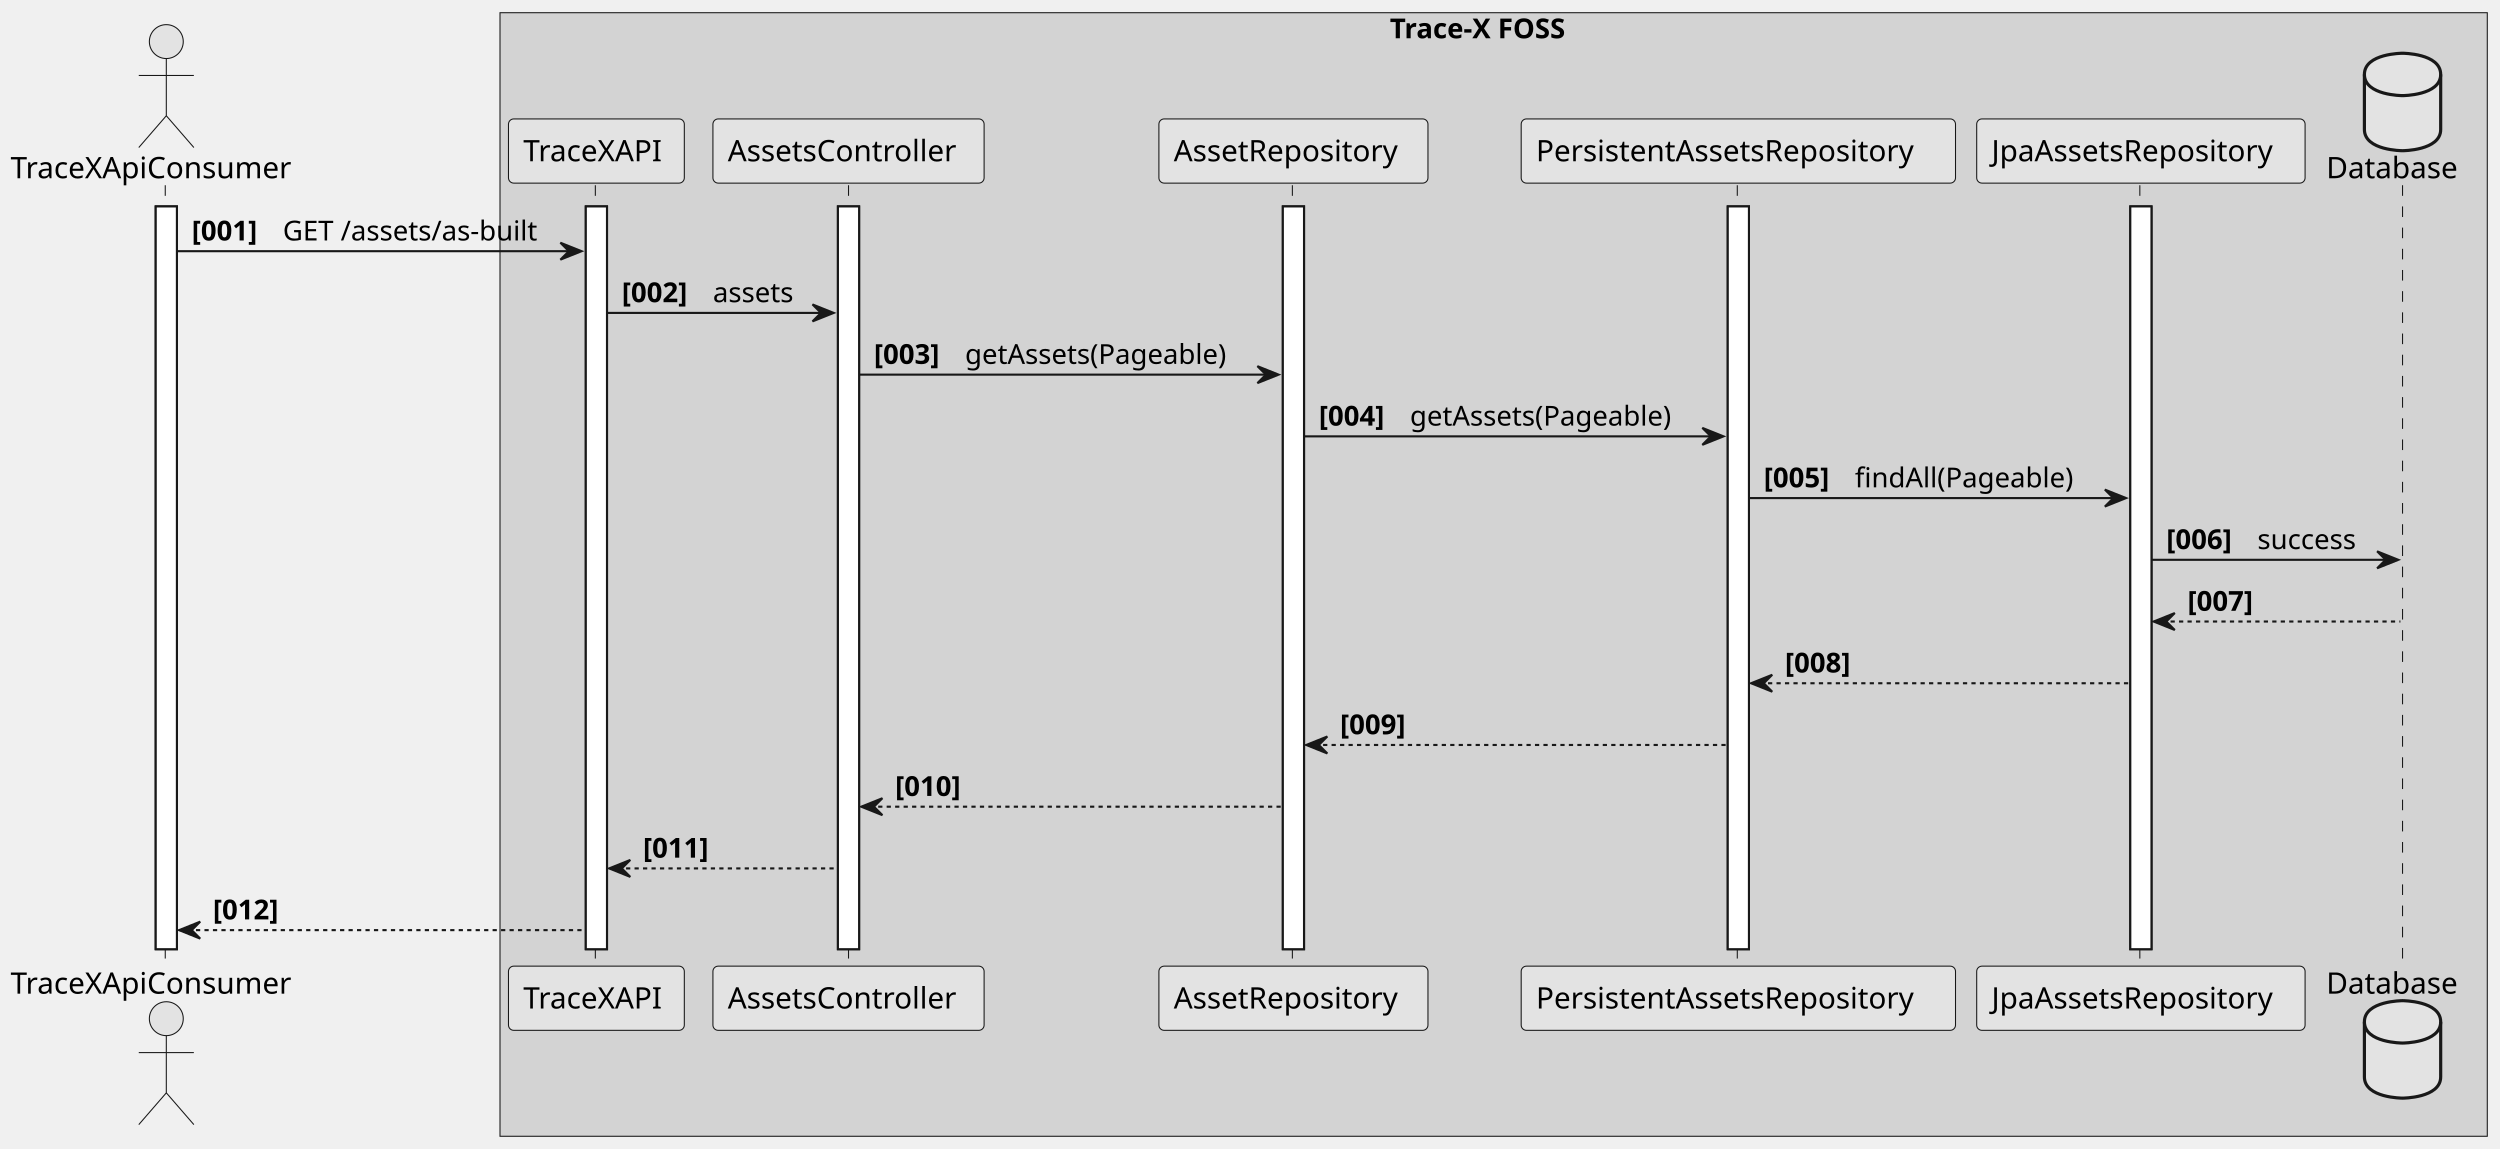
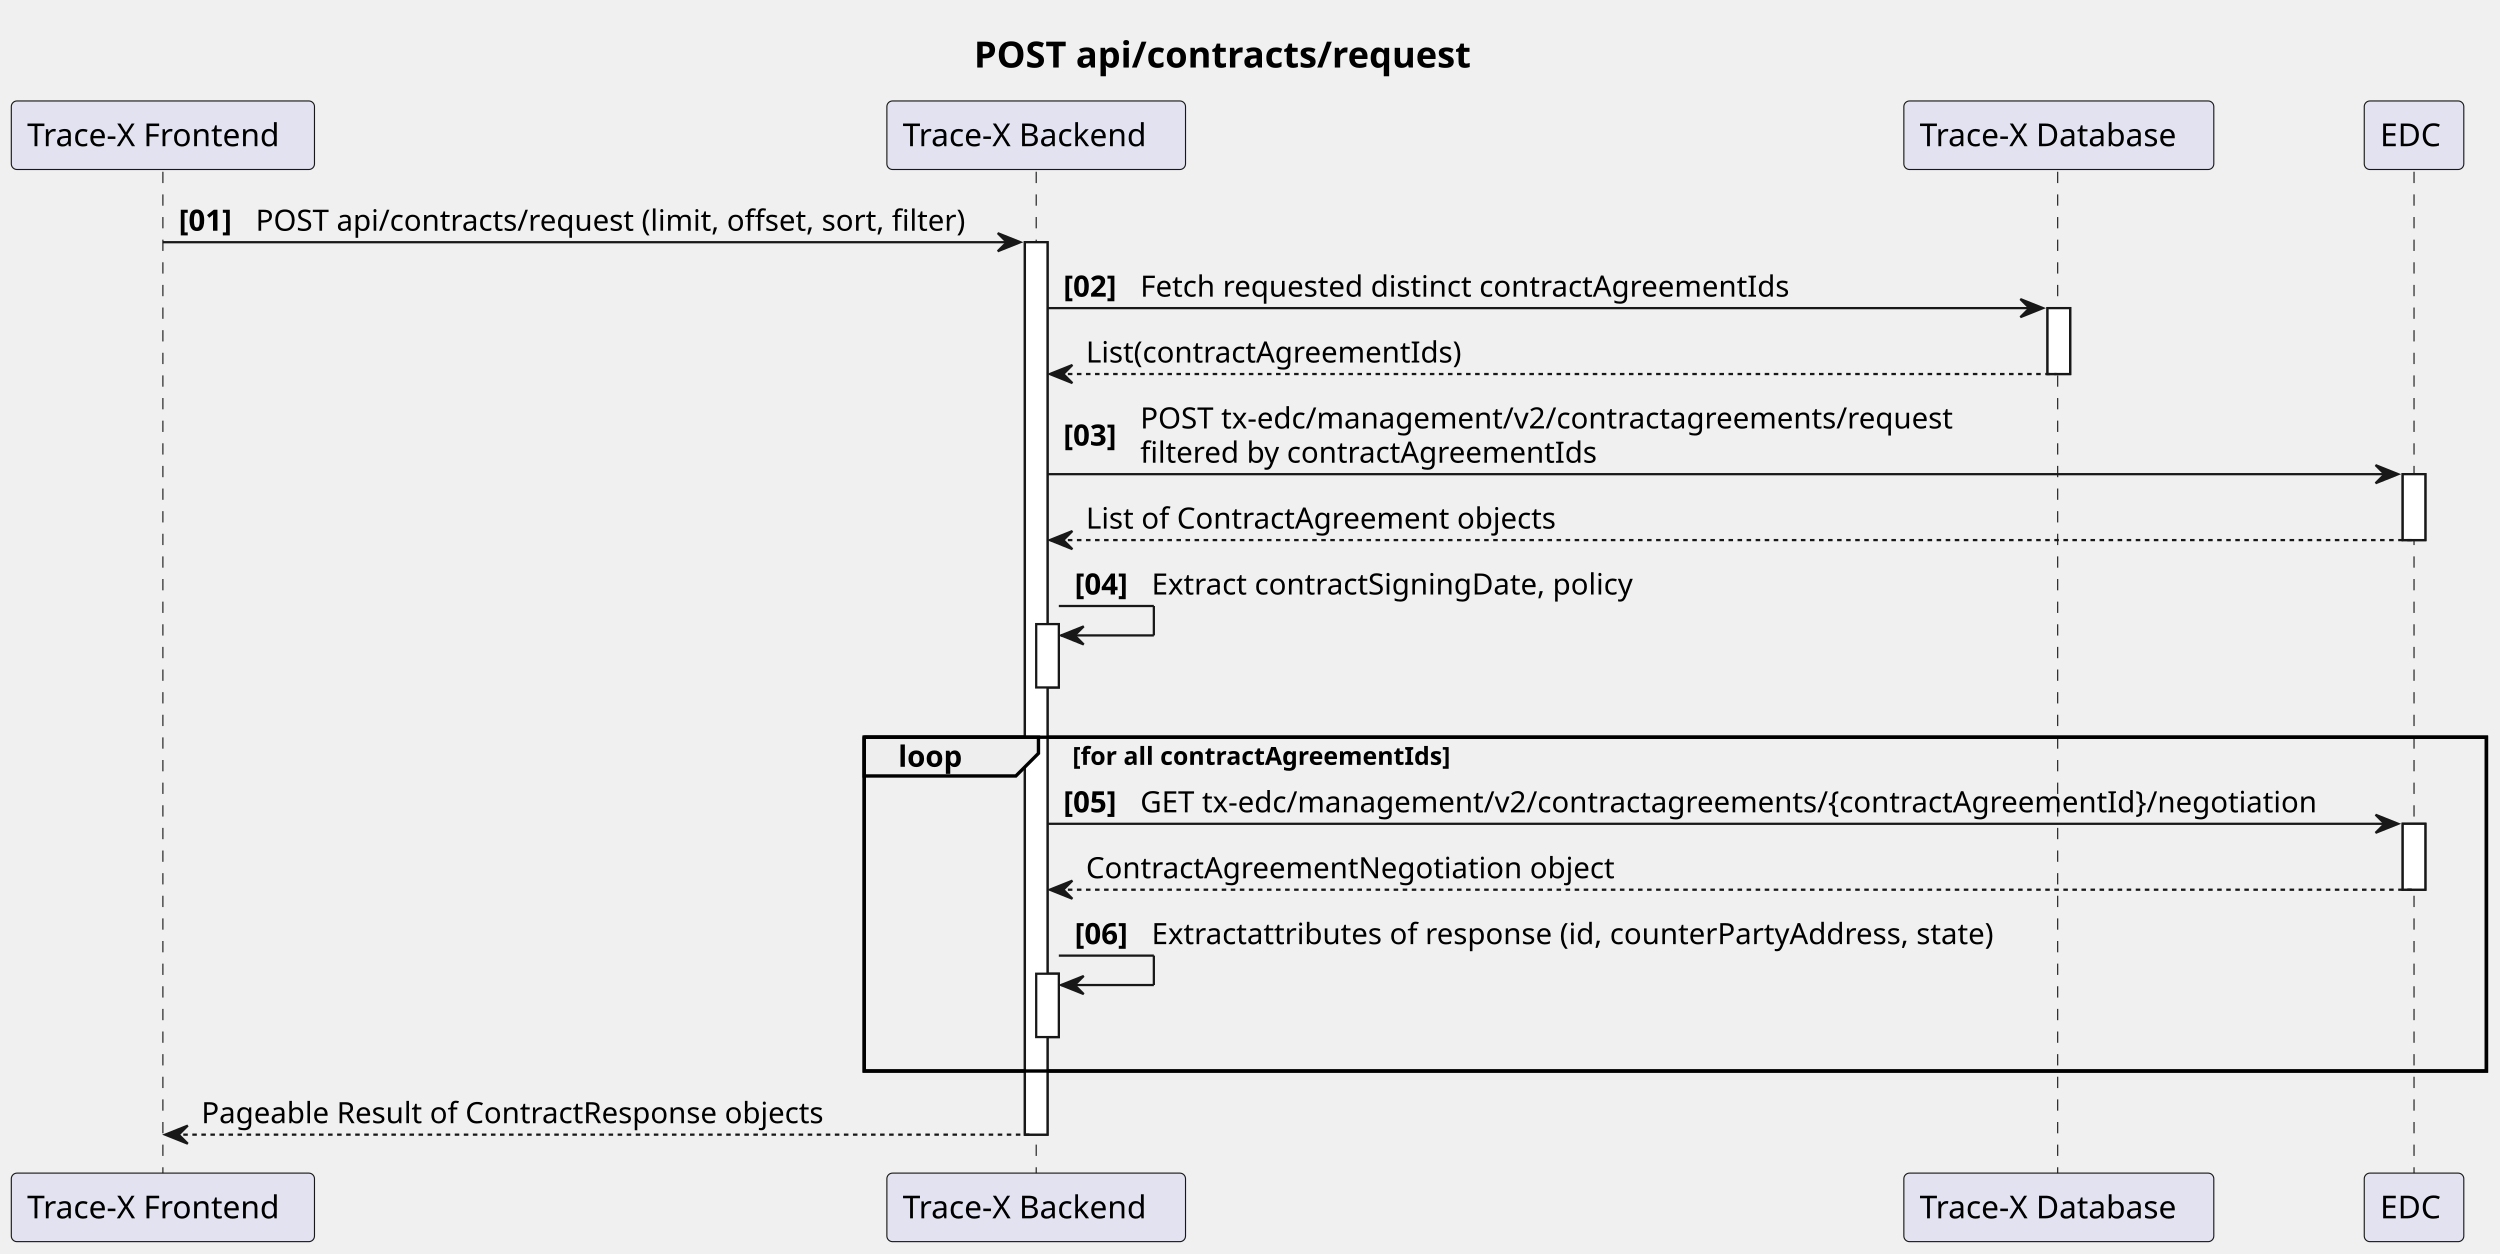
- <svg xmlns="http://www.w3.org/2000/svg" contentStyleType="text/css" height="542px" preserveAspectRatio="none" style="width:1180px;height:542px;background:#FFFFFF;" version="1.1" viewBox="0 0 1180 542" width="1180px" zoomAndPan="magnify">
+ <svg xmlns="http://www.w3.org/2000/svg" contentStyleType="text/css" height="554px" preserveAspectRatio="none" style="width:1105px;height:554px;background:#FFFFFF;" version="1.1" viewBox="0 0 1105 554" width="1105px" zoomAndPan="magnify">
  <defs />
  <g>
-     <rect fill="#D3D3D3" height="530.32" style="stroke:#181818;stroke-width:0.5;" width="938" x="236" y="6" />
-     <text fill="#000000" font-family="sans-serif" font-size="13" font-weight="bold" lengthAdjust="spacing" textLength="98" x="656" y="18.067">Trace-X FOSS</text>
-     <rect fill="#FFFFFF" height="350.594" style="stroke:#181818;stroke-width:1.0;" width="10" x="73.5" y="97.43" />
-     <rect fill="#FFFFFF" height="350.594" style="stroke:#181818;stroke-width:1.0;" width="10" x="276.5" y="97.43" />
-     <rect fill="#FFFFFF" height="350.594" style="stroke:#181818;stroke-width:1.0;" width="10" x="395.5" y="97.43" />
-     <rect fill="#FFFFFF" height="350.594" style="stroke:#181818;stroke-width:1.0;" width="10" x="605.5" y="97.43" />
-     <rect fill="#FFFFFF" height="350.594" style="stroke:#181818;stroke-width:1.0;" width="10" x="815.5" y="97.43" />
-     <rect fill="#FFFFFF" height="350.594" style="stroke:#181818;stroke-width:1.0;" width="10" x="1005.5" y="97.43" />
-     <line style="stroke:#181818;stroke-width:0.5;stroke-dasharray:5.0,5.0;" x1="78" x2="78" y1="87.43" y2="457.023" />
-     <line style="stroke:#181818;stroke-width:0.5;stroke-dasharray:5.0,5.0;" x1="281" x2="281" y1="87.43" y2="457.023" />
-     <line style="stroke:#181818;stroke-width:0.5;stroke-dasharray:5.0,5.0;" x1="400.5" x2="400.5" y1="87.43" y2="457.023" />
-     <line style="stroke:#181818;stroke-width:0.5;stroke-dasharray:5.0,5.0;" x1="610" x2="610" y1="87.43" y2="457.023" />
-     <line style="stroke:#181818;stroke-width:0.5;stroke-dasharray:5.0,5.0;" x1="820" x2="820" y1="87.43" y2="457.023" />
-     <line style="stroke:#181818;stroke-width:0.5;stroke-dasharray:5.0,5.0;" x1="1010" x2="1010" y1="87.43" y2="457.023" />
-     <line style="stroke:#181818;stroke-width:0.5;stroke-dasharray:5.0,5.0;" x1="1134" x2="1134" y1="87.43" y2="457.023" />
-     <text fill="#000000" font-family="sans-serif" font-size="14" lengthAdjust="spacing" textLength="141" x="5" y="84.128">TraceXApiConsumer</text>
-     <ellipse cx="78.5" cy="19.633" fill="#E3E3E3" rx="8" ry="8" style="stroke:#181818;stroke-width:0.5;" />
-     <path d="M78.5,27.633 L78.5,54.633 M65.5,35.633 L91.5,35.633 M78.5,54.633 L65.5,69.633 M78.5,54.633 L91.5,69.633 " fill="none" style="stroke:#181818;stroke-width:0.5;" />
-     <text fill="#000000" font-family="sans-serif" font-size="14" lengthAdjust="spacing" textLength="141" x="5" y="469.019">TraceXApiConsumer</text>
-     <ellipse cx="78.5" cy="480.82" fill="#E3E3E3" rx="8" ry="8" style="stroke:#181818;stroke-width:0.5;" />
-     <path d="M78.5,488.82 L78.5,515.82 M65.5,496.82 L91.5,496.82 M78.5,515.82 L65.5,530.82 M78.5,515.82 L91.5,530.82 " fill="none" style="stroke:#181818;stroke-width:0.5;" />
-     <rect fill="#E3E3E3" height="30.297" rx="2.5" ry="2.5" style="stroke:#181818;stroke-width:0.5;" width="83" x="240" y="56.133" />
-     <text fill="#000000" font-family="sans-serif" font-size="14" lengthAdjust="spacing" textLength="69" x="247" y="76.128">TraceXAPI</text>
-     <rect fill="#E3E3E3" height="30.297" rx="2.5" ry="2.5" style="stroke:#181818;stroke-width:0.5;" width="83" x="240" y="456.023" />
-     <text fill="#000000" font-family="sans-serif" font-size="14" lengthAdjust="spacing" textLength="69" x="247" y="476.019">TraceXAPI</text>
-     <rect fill="#E3E3E3" height="30.297" rx="2.5" ry="2.5" style="stroke:#181818;stroke-width:0.5;" width="128" x="336.5" y="56.133" />
-     <text fill="#000000" font-family="sans-serif" font-size="14" lengthAdjust="spacing" textLength="114" x="343.5" y="76.128">AssetsController</text>
-     <rect fill="#E3E3E3" height="30.297" rx="2.5" ry="2.5" style="stroke:#181818;stroke-width:0.5;" width="128" x="336.5" y="456.023" />
-     <text fill="#000000" font-family="sans-serif" font-size="14" lengthAdjust="spacing" textLength="114" x="343.5" y="476.019">AssetsController</text>
-     <rect fill="#E3E3E3" height="30.297" rx="2.5" ry="2.5" style="stroke:#181818;stroke-width:0.5;" width="127" x="547" y="56.133" />
-     <text fill="#000000" font-family="sans-serif" font-size="14" lengthAdjust="spacing" textLength="113" x="554" y="76.128">AssetRepository</text>
-     <rect fill="#E3E3E3" height="30.297" rx="2.5" ry="2.5" style="stroke:#181818;stroke-width:0.5;" width="127" x="547" y="456.023" />
-     <text fill="#000000" font-family="sans-serif" font-size="14" lengthAdjust="spacing" textLength="113" x="554" y="476.019">AssetRepository</text>
-     <rect fill="#E3E3E3" height="30.297" rx="2.5" ry="2.5" style="stroke:#181818;stroke-width:0.5;" width="205" x="718" y="56.133" />
-     <text fill="#000000" font-family="sans-serif" font-size="14" lengthAdjust="spacing" textLength="191" x="725" y="76.128">PersistentAssetsRepository</text>
-     <rect fill="#E3E3E3" height="30.297" rx="2.5" ry="2.5" style="stroke:#181818;stroke-width:0.5;" width="205" x="718" y="456.023" />
-     <text fill="#000000" font-family="sans-serif" font-size="14" lengthAdjust="spacing" textLength="191" x="725" y="476.019">PersistentAssetsRepository</text>
-     <rect fill="#E3E3E3" height="30.297" rx="2.5" ry="2.5" style="stroke:#181818;stroke-width:0.5;" width="155" x="933" y="56.133" />
-     <text fill="#000000" font-family="sans-serif" font-size="14" lengthAdjust="spacing" textLength="141" x="940" y="76.128">JpaAssetsRepository</text>
-     <rect fill="#E3E3E3" height="30.297" rx="2.5" ry="2.5" style="stroke:#181818;stroke-width:0.5;" width="155" x="933" y="456.023" />
-     <text fill="#000000" font-family="sans-serif" font-size="14" lengthAdjust="spacing" textLength="141" x="940" y="476.019">JpaAssetsRepository</text>
-     <text fill="#000000" font-family="sans-serif" font-size="14" lengthAdjust="spacing" textLength="66" x="1098" y="84.128">Database</text>
-     <path d="M1116,35.133 C1116,25.133 1134,25.133 1134,25.133 C1134,25.133 1152,25.133 1152,35.133 L1152,61.133 C1152,71.133 1134,71.133 1134,71.133 C1134,71.133 1116,71.133 1116,61.133 L1116,35.133 " fill="#E3E3E3" style="stroke:#181818;stroke-width:1.5;" />
-     <path d="M1116,35.133 C1116,45.133 1134,45.133 1134,45.133 C1134,45.133 1152,45.133 1152,35.133 " fill="none" style="stroke:#181818;stroke-width:1.5;" />
-     <text fill="#000000" font-family="sans-serif" font-size="14" lengthAdjust="spacing" textLength="66" x="1098" y="469.019">Database</text>
-     <path d="M1116,482.32 C1116,472.32 1134,472.32 1134,472.32 C1134,472.32 1152,472.32 1152,482.32 L1152,508.32 C1152,518.32 1134,518.32 1134,518.32 C1134,518.32 1116,518.32 1116,508.32 L1116,482.32 " fill="#E3E3E3" style="stroke:#181818;stroke-width:1.5;" />
-     <path d="M1116,482.32 C1116,492.32 1134,492.32 1134,492.32 C1134,492.32 1152,492.32 1152,482.32 " fill="none" style="stroke:#181818;stroke-width:1.5;" />
-     <rect fill="#FFFFFF" height="350.594" style="stroke:#181818;stroke-width:1.0;" width="10" x="73.5" y="97.43" />
-     <rect fill="#FFFFFF" height="350.594" style="stroke:#181818;stroke-width:1.0;" width="10" x="276.5" y="97.43" />
-     <rect fill="#FFFFFF" height="350.594" style="stroke:#181818;stroke-width:1.0;" width="10" x="395.5" y="97.43" />
-     <rect fill="#FFFFFF" height="350.594" style="stroke:#181818;stroke-width:1.0;" width="10" x="605.5" y="97.43" />
-     <rect fill="#FFFFFF" height="350.594" style="stroke:#181818;stroke-width:1.0;" width="10" x="815.5" y="97.43" />
-     <rect fill="#FFFFFF" height="350.594" style="stroke:#181818;stroke-width:1.0;" width="10" x="1005.5" y="97.43" />
-     <polygon fill="#181818" points="264.5,114.562,274.5,118.562,264.5,122.562,268.5,118.562" style="stroke:#181818;stroke-width:1.0;" />
-     <line style="stroke:#181818;stroke-width:1.0;" x1="83.5" x2="270.5" y1="118.562" y2="118.562" />
-     <text fill="#000000" font-family="sans-serif" font-size="13" font-weight="bold" lengthAdjust="spacing" textLength="39" x="90.5" y="113.497">[001]</text>
-     <text fill="#000000" font-family="sans-serif" font-size="13" lengthAdjust="spacing" textLength="126" x="133.5" y="113.497">GET /assets/as-built</text>
-     <polygon fill="#181818" points="383.5,143.695,393.5,147.695,383.5,151.695,387.5,147.695" style="stroke:#181818;stroke-width:1.0;" />
-     <line style="stroke:#181818;stroke-width:1.0;" x1="286.5" x2="389.5" y1="147.695" y2="147.695" />
-     <text fill="#000000" font-family="sans-serif" font-size="13" font-weight="bold" lengthAdjust="spacing" textLength="39" x="293.5" y="142.629">[002]</text>
-     <text fill="#000000" font-family="sans-serif" font-size="13" lengthAdjust="spacing" textLength="42" x="336.5" y="142.629">assets</text>
-     <polygon fill="#181818" points="593.5,172.828,603.5,176.828,593.5,180.828,597.5,176.828" style="stroke:#181818;stroke-width:1.0;" />
-     <line style="stroke:#181818;stroke-width:1.0;" x1="405.5" x2="599.5" y1="176.828" y2="176.828" />
-     <text fill="#000000" font-family="sans-serif" font-size="13" font-weight="bold" lengthAdjust="spacing" textLength="39" x="412.5" y="171.762">[003]</text>
-     <text fill="#000000" font-family="sans-serif" font-size="13" lengthAdjust="spacing" textLength="133" x="455.5" y="171.762">getAssets(Pageable)</text>
-     <polygon fill="#181818" points="803.5,201.961,813.5,205.961,803.5,209.961,807.5,205.961" style="stroke:#181818;stroke-width:1.0;" />
-     <line style="stroke:#181818;stroke-width:1.0;" x1="615.5" x2="809.5" y1="205.961" y2="205.961" />
-     <text fill="#000000" font-family="sans-serif" font-size="13" font-weight="bold" lengthAdjust="spacing" textLength="39" x="622.5" y="200.895">[004]</text>
-     <text fill="#000000" font-family="sans-serif" font-size="13" lengthAdjust="spacing" textLength="133" x="665.5" y="200.895">getAssets(Pageable)</text>
-     <polygon fill="#181818" points="993.5,231.094,1003.5,235.094,993.5,239.094,997.5,235.094" style="stroke:#181818;stroke-width:1.0;" />
-     <line style="stroke:#181818;stroke-width:1.0;" x1="825.5" x2="999.5" y1="235.094" y2="235.094" />
-     <text fill="#000000" font-family="sans-serif" font-size="13" font-weight="bold" lengthAdjust="spacing" textLength="39" x="832.5" y="230.028">[005]</text>
-     <text fill="#000000" font-family="sans-serif" font-size="13" lengthAdjust="spacing" textLength="107" x="875.5" y="230.028">findAll(Pageable)</text>
-     <polygon fill="#181818" points="1122,260.227,1132,264.227,1122,268.227,1126,264.227" style="stroke:#181818;stroke-width:1.0;" />
-     <line style="stroke:#181818;stroke-width:1.0;" x1="1015.5" x2="1128" y1="264.227" y2="264.227" />
-     <text fill="#000000" font-family="sans-serif" font-size="13" font-weight="bold" lengthAdjust="spacing" textLength="39" x="1022.5" y="259.161">[006]</text>
-     <text fill="#000000" font-family="sans-serif" font-size="13" lengthAdjust="spacing" textLength="51" x="1065.5" y="259.161">success</text>
-     <polygon fill="#181818" points="1026.5,289.359,1016.5,293.359,1026.5,297.359,1022.5,293.359" style="stroke:#181818;stroke-width:1.0;" />
-     <line style="stroke:#181818;stroke-width:1.0;stroke-dasharray:2.0,2.0;" x1="1020.5" x2="1133" y1="293.359" y2="293.359" />
-     <text fill="#000000" font-family="sans-serif" font-size="13" font-weight="bold" lengthAdjust="spacing" textLength="39" x="1032.5" y="288.293">[007]</text>
-     <text fill="#000000" font-family="sans-serif" font-size="13" lengthAdjust="spacing" textLength="4" x="1075.5" y="288.293"> </text>
-     <polygon fill="#181818" points="836.5,318.492,826.5,322.492,836.5,326.492,832.5,322.492" style="stroke:#181818;stroke-width:1.0;" />
-     <line style="stroke:#181818;stroke-width:1.0;stroke-dasharray:2.0,2.0;" x1="830.5" x2="1004.5" y1="322.492" y2="322.492" />
-     <text fill="#000000" font-family="sans-serif" font-size="13" font-weight="bold" lengthAdjust="spacing" textLength="39" x="842.5" y="317.426">[008]</text>
-     <text fill="#000000" font-family="sans-serif" font-size="13" lengthAdjust="spacing" textLength="4" x="885.5" y="317.426"> </text>
-     <polygon fill="#181818" points="626.5,347.625,616.5,351.625,626.5,355.625,622.5,351.625" style="stroke:#181818;stroke-width:1.0;" />
-     <line style="stroke:#181818;stroke-width:1.0;stroke-dasharray:2.0,2.0;" x1="620.5" x2="814.5" y1="351.625" y2="351.625" />
-     <text fill="#000000" font-family="sans-serif" font-size="13" font-weight="bold" lengthAdjust="spacing" textLength="39" x="632.5" y="346.559">[009]</text>
-     <text fill="#000000" font-family="sans-serif" font-size="13" lengthAdjust="spacing" textLength="4" x="675.5" y="346.559"> </text>
-     <polygon fill="#181818" points="416.5,376.758,406.5,380.758,416.5,384.758,412.5,380.758" style="stroke:#181818;stroke-width:1.0;" />
-     <line style="stroke:#181818;stroke-width:1.0;stroke-dasharray:2.0,2.0;" x1="410.5" x2="604.5" y1="380.758" y2="380.758" />
-     <text fill="#000000" font-family="sans-serif" font-size="13" font-weight="bold" lengthAdjust="spacing" textLength="39" x="422.5" y="375.692">[010]</text>
-     <text fill="#000000" font-family="sans-serif" font-size="13" lengthAdjust="spacing" textLength="4" x="465.5" y="375.692"> </text>
-     <polygon fill="#181818" points="297.5,405.891,287.5,409.891,297.5,413.891,293.5,409.891" style="stroke:#181818;stroke-width:1.0;" />
-     <line style="stroke:#181818;stroke-width:1.0;stroke-dasharray:2.0,2.0;" x1="291.5" x2="394.5" y1="409.891" y2="409.891" />
-     <text fill="#000000" font-family="sans-serif" font-size="13" font-weight="bold" lengthAdjust="spacing" textLength="39" x="303.5" y="404.825">[011]</text>
-     <text fill="#000000" font-family="sans-serif" font-size="13" lengthAdjust="spacing" textLength="4" x="346.5" y="404.825"> </text>
-     <polygon fill="#181818" points="94.5,435.023,84.5,439.023,94.5,443.023,90.5,439.023" style="stroke:#181818;stroke-width:1.0;" />
-     <line style="stroke:#181818;stroke-width:1.0;stroke-dasharray:2.0,2.0;" x1="88.5" x2="275.5" y1="439.023" y2="439.023" />
-     <text fill="#000000" font-family="sans-serif" font-size="13" font-weight="bold" lengthAdjust="spacing" textLength="39" x="100.5" y="433.957">[012]</text>
-     <text fill="#000000" font-family="sans-serif" font-size="13" lengthAdjust="spacing" textLength="4" x="143.5" y="433.957"> </text>
+     <text fill="#000000" font-family="sans-serif" font-size="16" font-weight="bold" lengthAdjust="spacing" textLength="247" x="430.5" y="29.852">POST api/contracts/request</text>
+     <rect fill="#FFFFFF" height="394.461" style="stroke:#181818;stroke-width:1.0;" width="10" x="453" y="107.055" />
+     <rect fill="#FFFFFF" height="28" style="stroke:#181818;stroke-width:1.0;" width="10" x="458" y="275.852" />
+     <rect fill="#FFFFFF" height="28" style="stroke:#181818;stroke-width:1.0;" width="10" x="458" y="430.383" />
+     <rect fill="#FFFFFF" height="29.133" style="stroke:#181818;stroke-width:1.0;" width="10" x="905" y="136.188" />
+     <rect fill="#FFFFFF" height="29.133" style="stroke:#181818;stroke-width:1.0;" width="10" x="1062" y="209.586" />
+     <rect fill="#FFFFFF" height="29.133" style="stroke:#181818;stroke-width:1.0;" width="10" x="1062" y="364.117" />
+     <rect fill="none" height="147.531" style="stroke:#000000;stroke-width:1.5;" width="717" x="382" y="325.852" />
+     <line style="stroke:#181818;stroke-width:0.5;stroke-dasharray:5.0,5.0;" x1="72" x2="72" y1="75.922" y2="519.516" />
+     <line style="stroke:#181818;stroke-width:0.5;stroke-dasharray:5.0,5.0;" x1="458" x2="458" y1="75.922" y2="519.516" />
+     <line style="stroke:#181818;stroke-width:0.5;stroke-dasharray:5.0,5.0;" x1="909.5" x2="909.5" y1="75.922" y2="519.516" />
+     <line style="stroke:#181818;stroke-width:0.5;stroke-dasharray:5.0,5.0;" x1="1067" x2="1067" y1="75.922" y2="519.516" />
+     <rect fill="#E2E2F0" height="30.297" rx="2.5" ry="2.5" style="stroke:#181818;stroke-width:0.5;" width="134" x="5" y="44.625" />
+     <text fill="#000000" font-family="sans-serif" font-size="14" lengthAdjust="spacing" textLength="120" x="12" y="64.62">Trace-X Frontend</text>
+     <rect fill="#E2E2F0" height="30.297" rx="2.5" ry="2.5" style="stroke:#181818;stroke-width:0.5;" width="134" x="5" y="518.516" />
+     <text fill="#000000" font-family="sans-serif" font-size="14" lengthAdjust="spacing" textLength="120" x="12" y="538.511">Trace-X Frontend</text>
+     <rect fill="#E2E2F0" height="30.297" rx="2.5" ry="2.5" style="stroke:#181818;stroke-width:0.5;" width="132" x="392" y="44.625" />
+     <text fill="#000000" font-family="sans-serif" font-size="14" lengthAdjust="spacing" textLength="118" x="399" y="64.62">Trace-X Backend</text>
+     <rect fill="#E2E2F0" height="30.297" rx="2.5" ry="2.5" style="stroke:#181818;stroke-width:0.5;" width="132" x="392" y="518.516" />
+     <text fill="#000000" font-family="sans-serif" font-size="14" lengthAdjust="spacing" textLength="118" x="399" y="538.511">Trace-X Backend</text>
+     <rect fill="#E2E2F0" height="30.297" rx="2.5" ry="2.5" style="stroke:#181818;stroke-width:0.5;" width="137" x="841.5" y="44.625" />
+     <text fill="#000000" font-family="sans-serif" font-size="14" lengthAdjust="spacing" textLength="123" x="848.5" y="64.62">Trace-X Database</text>
+     <rect fill="#E2E2F0" height="30.297" rx="2.5" ry="2.5" style="stroke:#181818;stroke-width:0.5;" width="137" x="841.5" y="518.516" />
+     <text fill="#000000" font-family="sans-serif" font-size="14" lengthAdjust="spacing" textLength="123" x="848.5" y="538.511">Trace-X Database</text>
+     <rect fill="#E2E2F0" height="30.297" rx="2.5" ry="2.5" style="stroke:#181818;stroke-width:0.5;" width="44" x="1045" y="44.625" />
+     <text fill="#000000" font-family="sans-serif" font-size="14" lengthAdjust="spacing" textLength="30" x="1052" y="64.62">EDC</text>
+     <rect fill="#E2E2F0" height="30.297" rx="2.5" ry="2.5" style="stroke:#181818;stroke-width:0.5;" width="44" x="1045" y="518.516" />
+     <text fill="#000000" font-family="sans-serif" font-size="14" lengthAdjust="spacing" textLength="30" x="1052" y="538.511">EDC</text>
+     <rect fill="#FFFFFF" height="394.461" style="stroke:#181818;stroke-width:1.0;" width="10" x="453" y="107.055" />
+     <rect fill="#FFFFFF" height="28" style="stroke:#181818;stroke-width:1.0;" width="10" x="458" y="275.852" />
+     <rect fill="#FFFFFF" height="28" style="stroke:#181818;stroke-width:1.0;" width="10" x="458" y="430.383" />
+     <rect fill="#FFFFFF" height="29.133" style="stroke:#181818;stroke-width:1.0;" width="10" x="905" y="136.188" />
+     <rect fill="#FFFFFF" height="29.133" style="stroke:#181818;stroke-width:1.0;" width="10" x="1062" y="209.586" />
+     <rect fill="#FFFFFF" height="29.133" style="stroke:#181818;stroke-width:1.0;" width="10" x="1062" y="364.117" />
+     <polygon fill="#181818" points="441,103.055,451,107.055,441,111.055,445,107.055" style="stroke:#181818;stroke-width:1.0;" />
+     <line style="stroke:#181818;stroke-width:1.0;" x1="72" x2="447" y1="107.055" y2="107.055" />
+     <text fill="#000000" font-family="sans-serif" font-size="13" font-weight="bold" lengthAdjust="spacing" textLength="30" x="79" y="101.989">[01]</text>
+     <text fill="#000000" font-family="sans-serif" font-size="13" lengthAdjust="spacing" textLength="328" x="113" y="101.989">POST api/contracts/request (limit, offset, sort, filter)</text>
+     <polygon fill="#181818" points="893,132.188,903,136.188,893,140.188,897,136.188" style="stroke:#181818;stroke-width:1.0;" />
+     <line style="stroke:#181818;stroke-width:1.0;" x1="463" x2="899" y1="136.188" y2="136.188" />
+     <text fill="#000000" font-family="sans-serif" font-size="13" font-weight="bold" lengthAdjust="spacing" textLength="30" x="470" y="131.122">[02]</text>
+     <text fill="#000000" font-family="sans-serif" font-size="13" lengthAdjust="spacing" textLength="301" x="504" y="131.122">Fetch requested distinct contractAgreementIds</text>
+     <polygon fill="#181818" points="474,161.32,464,165.32,474,169.32,470,165.32" style="stroke:#181818;stroke-width:1.0;" />
+     <line style="stroke:#181818;stroke-width:1.0;stroke-dasharray:2.0,2.0;" x1="468" x2="909" y1="165.32" y2="165.32" />
+     <text fill="#000000" font-family="sans-serif" font-size="13" lengthAdjust="spacing" textLength="175" x="480" y="160.254">List(contractAgreementIds)</text>
+     <polygon fill="#181818" points="1050,205.586,1060,209.586,1050,213.586,1054,209.586" style="stroke:#181818;stroke-width:1.0;" />
+     <line style="stroke:#181818;stroke-width:1.0;" x1="463" x2="1056" y1="209.586" y2="209.586" />
+     <text fill="#000000" font-family="sans-serif" font-size="13" font-weight="bold" lengthAdjust="spacing" textLength="30" x="470" y="196.954">[03]</text>
+     <text fill="#000000" font-family="sans-serif" font-size="13" lengthAdjust="spacing" textLength="376" x="504" y="189.387">POST tx-edc/management/v2/contractagreements/request</text>
+     <text fill="#000000" font-family="sans-serif" font-size="13" lengthAdjust="spacing" textLength="210" x="504" y="204.52">filtered by contractAgreementIds</text>
+     <polygon fill="#181818" points="474,234.719,464,238.719,474,242.719,470,238.719" style="stroke:#181818;stroke-width:1.0;" />
+     <line style="stroke:#181818;stroke-width:1.0;stroke-dasharray:2.0,2.0;" x1="468" x2="1066" y1="238.719" y2="238.719" />
+     <text fill="#000000" font-family="sans-serif" font-size="13" lengthAdjust="spacing" textLength="219" x="480" y="233.653">List of ContractAgreement objects</text>
+     <line style="stroke:#181818;stroke-width:1.0;" x1="468" x2="510" y1="267.852" y2="267.852" />
+     <line style="stroke:#181818;stroke-width:1.0;" x1="510" x2="510" y1="267.852" y2="280.852" />
+     <line style="stroke:#181818;stroke-width:1.0;" x1="469" x2="510" y1="280.852" y2="280.852" />
+     <polygon fill="#181818" points="479,276.852,469,280.852,479,284.852,475,280.852" style="stroke:#181818;stroke-width:1.0;" />
+     <text fill="#000000" font-family="sans-serif" font-size="13" font-weight="bold" lengthAdjust="spacing" textLength="30" x="475" y="262.786">[04]</text>
+     <text fill="#000000" font-family="sans-serif" font-size="13" lengthAdjust="spacing" textLength="224" x="509" y="262.786">Extract contractSigningDate, policy</text>
+     <path d="M382,325.852 L459,325.852 L459,332.984 L449,342.984 L382,342.984 L382,325.852 " fill="#EEEEEE" style="stroke:#000000;stroke-width:1.5;" />
+     <rect fill="none" height="147.531" style="stroke:#000000;stroke-width:1.5;" width="717" x="382" y="325.852" />
+     <text fill="#000000" font-family="sans-serif" font-size="13" font-weight="bold" lengthAdjust="spacing" textLength="32" x="397" y="338.918">loop</text>
+     <text fill="#000000" font-family="sans-serif" font-size="11" font-weight="bold" lengthAdjust="spacing" textLength="193" x="474" y="338.062">[for all contractAgreementIds]</text>
+     <polygon fill="#181818" points="1050,360.117,1060,364.117,1050,368.117,1054,364.117" style="stroke:#181818;stroke-width:1.0;" />
+     <line style="stroke:#181818;stroke-width:1.0;" x1="463" x2="1056" y1="364.117" y2="364.117" />
+     <text fill="#000000" font-family="sans-serif" font-size="13" font-weight="bold" lengthAdjust="spacing" textLength="30" x="470" y="359.051">[05]</text>
+     <text fill="#000000" font-family="sans-serif" font-size="13" lengthAdjust="spacing" textLength="546" x="504" y="359.051">GET tx-edc/management/v2/contractagreements/{contractAgreementId}/negotiation</text>
+     <polygon fill="#181818" points="474,389.25,464,393.25,474,397.25,470,393.25" style="stroke:#181818;stroke-width:1.0;" />
+     <line style="stroke:#181818;stroke-width:1.0;stroke-dasharray:2.0,2.0;" x1="468" x2="1066" y1="393.25" y2="393.25" />
+     <text fill="#000000" font-family="sans-serif" font-size="13" lengthAdjust="spacing" textLength="244" x="480" y="388.184">ContractAgreementNegotiation object</text>
+     <line style="stroke:#181818;stroke-width:1.0;" x1="468" x2="510" y1="422.383" y2="422.383" />
+     <line style="stroke:#181818;stroke-width:1.0;" x1="510" x2="510" y1="422.383" y2="435.383" />
+     <line style="stroke:#181818;stroke-width:1.0;" x1="469" x2="510" y1="435.383" y2="435.383" />
+     <polygon fill="#181818" points="479,431.383,469,435.383,479,439.383,475,435.383" style="stroke:#181818;stroke-width:1.0;" />
+     <text fill="#000000" font-family="sans-serif" font-size="13" font-weight="bold" lengthAdjust="spacing" textLength="30" x="475" y="417.317">[06]</text>
+     <text fill="#000000" font-family="sans-serif" font-size="13" lengthAdjust="spacing" textLength="394" x="509" y="417.317">Extractattributes of response (id, counterPartyAddress, state)</text>
+     <polygon fill="#181818" points="83,497.516,73,501.516,83,505.516,79,501.516" style="stroke:#181818;stroke-width:1.0;" />
+     <line style="stroke:#181818;stroke-width:1.0;stroke-dasharray:2.0,2.0;" x1="77" x2="457" y1="501.516" y2="501.516" />
+     <text fill="#000000" font-family="sans-serif" font-size="13" lengthAdjust="spacing" textLength="289" x="89" y="496.45">Pageable Result of ContractResponse objects</text>
  </g>
</svg>
